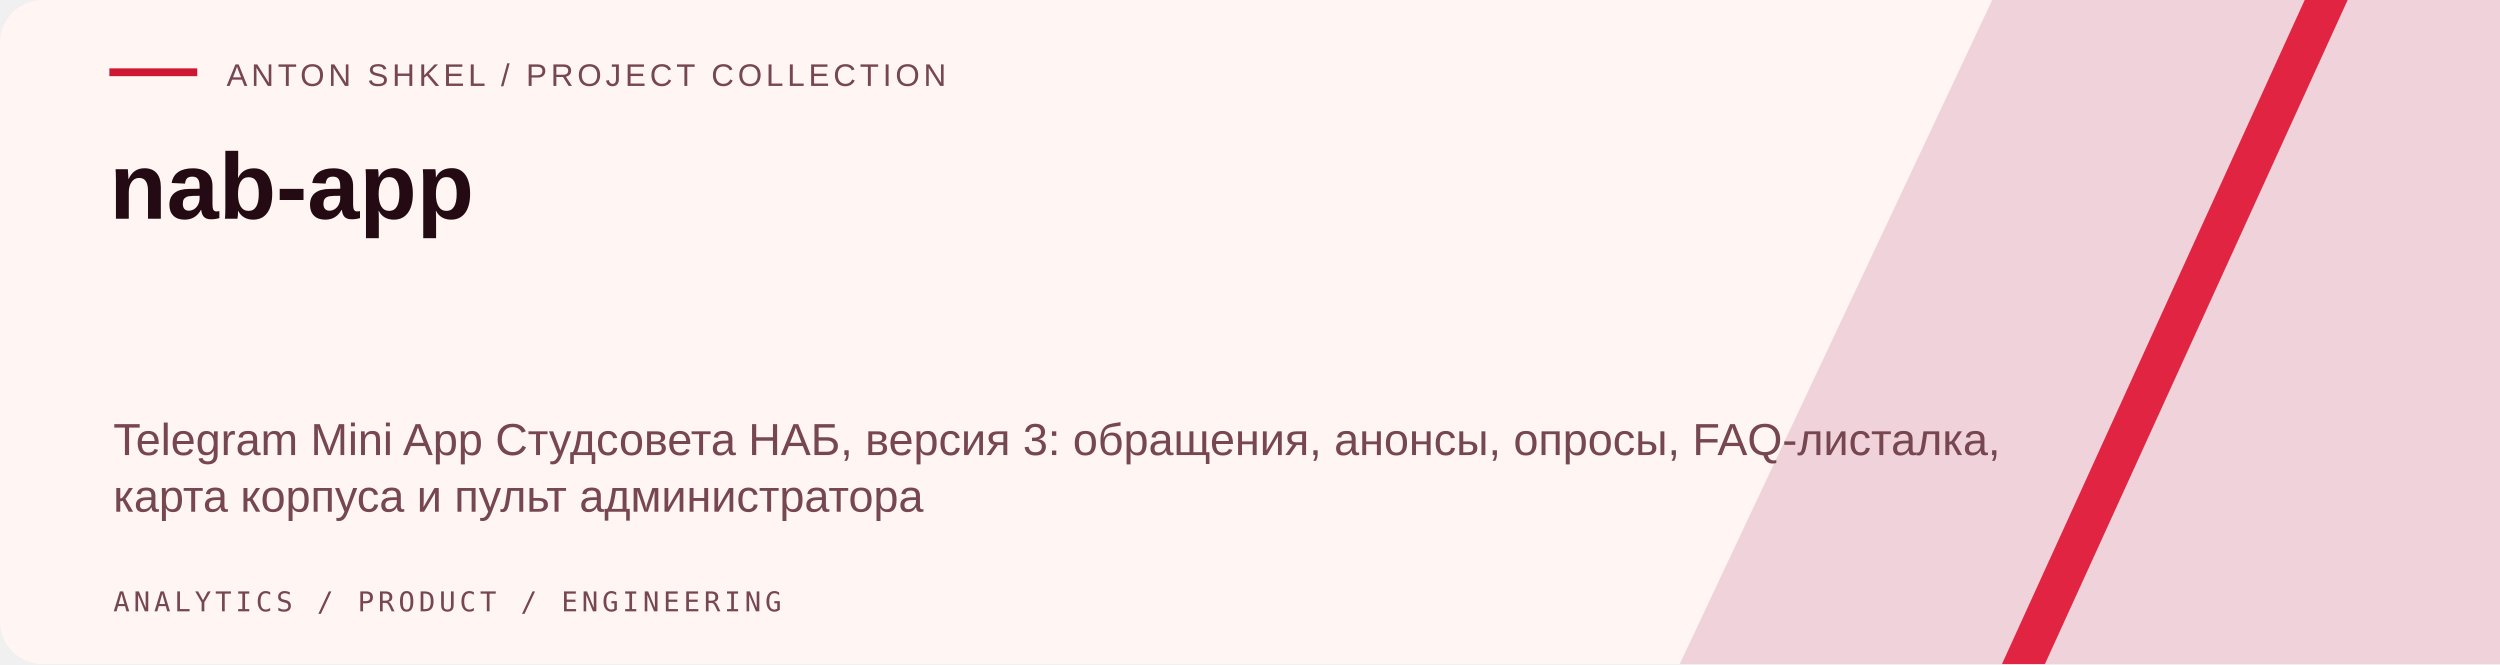
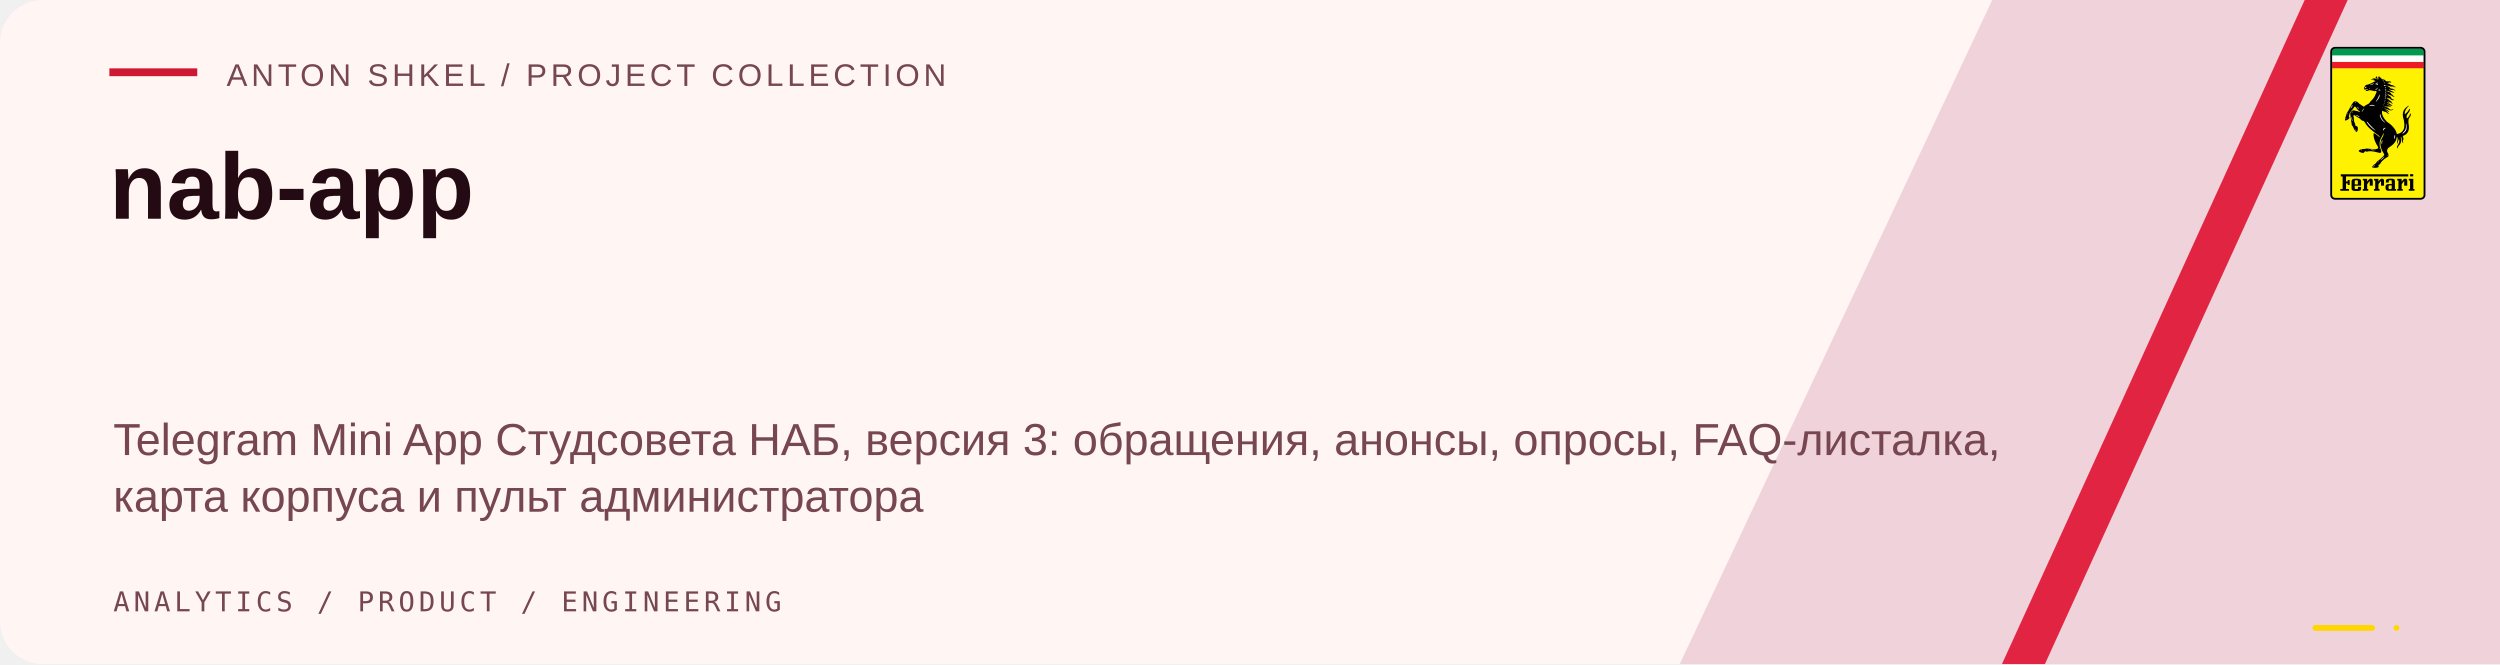
<svg xmlns="http://www.w3.org/2000/svg" width="1280" height="340" viewBox="0 0 1280 340" role="img" aria-label="nab-app">
  <rect width="1280" height="340" rx="22" fill="#fff6f4" />
  <path d="M1020 0h260v340H860z" fill="#f0d3da" />
  <path d="M1180 0h22l-155 340h-22z" fill="#e22443" />
  <rect x="56" y="35" width="45" height="4" fill="#ce1733" />
  <text x="116" y="44" fill="#764651" font-family="Segoe UI,Arial,sans-serif" font-size="16" letter-spacing="2">ANTON SHKEL / PROJECT COLLECTION</text>
  <g font-family="Segoe UI,Arial,sans-serif">
    <text x="56" y="112" font-size="48" font-weight="700" fill="#240a12">nab-app</text>
    <text x="58" y="233" font-size="23" fill="#764651">Telegram Mini App Студсовета НАБ, версия 3: обращения, анонсы, опросы, FAQ-листалка,</text>
    <text x="58" y="262" font-size="23" fill="#764651">карта корпуса и пульт администратора</text>
  </g>
  <text x="58" y="313" font-family="Consolas,monospace" fill="#764651" font-size="14" letter-spacing="2">ANALYTICS / PRODUCT / ENGINEERING</text>
+   <g id="tifoso-badge">
+     <g transform="translate(1193 24) scale(0.1424419)">
+       <path fill="none" clip-rule="evenodd" d="M0 574.034V0l349.46.369v573.665" />
+       <path d="M325.738 0c9.509 0 17.198 7.607 17.198 17.015V532.42c0 9.4-7.689 17.015-17.198 17.015H17.753c-9.5 0-17.191-7.614-17.191-17.015V17.015C.562 7.607 8.253 0 17.753 0h307.985" fill="#FFF" />
+       <path d="M7.246 76.404h329.229V531.39c0 3.784-.646 6.123-3.198 8.661-2.77 2.753-5.2 3-9.586 3l-306.615.03c-2.416 0-4.269-.77-6.269-2.461-2.477-2.123-3.561-4.769-3.561-7.569V76.404" fill="#FFF200" />
+       <path fill="#ED1C24" d="M7.246 53.513h329.229v23.375H7.246z" />
+       <path fill="#FFF" d="M7.246 30.091h329.229v23.376H7.246z" />
+       <path d="M16.553 6.315h310.4c4.971 0 9.555 4.792 9.555 9.469v14.922H7.246l.03-13.123v-1.092c0-5.291 4.077-9.653 9.277-10.176" fill="#009A4E" />
+       <path d="M325.738 0c9.509 0 17.198 7.607 17.198 17.015V532.42c0 9.4-7.689 17.015-17.198 17.015H17.753c-9.5 0-17.191-7.614-17.191-17.015V17.015C.562 7.607 8.253 0 17.753 0h307.985m0 6.792H17.753c-5.708 0-10.322 4.584-10.322 10.223V532.42c0 5.646 4.615 10.199 10.322 10.199h307.985c5.709 0 10.323-4.553 10.323-10.199V17.015c0-5.638-4.614-10.223-10.323-10.223z" />
+       <path d="M165.692 105.28s-.208 1.984-.661 3.146c-.446 1.076-1.608 1.8-1.531 2.522.077.708.831 1.562 2 2.153 1.146.6 1.607 1.062 2.784 1.362 1.092.27 2.477 1.069 2.869.154.393-.931-.199-2.062-.861-3.146-1.154-1.892-1.738-2.354-3.438-4.954-.362-.56-.646-1.161-1.162-1.237" />
+       <path d="M157.069 309.693c.115-.339 2.838 1.385 4.253 2.216 2.977 1.784 4.315 2.845 6.946 4.814 2.085 1.585 3.092 2.4 5.185 4.2 2.568 2.215 3.953 4.107 4.646 3.677 1-1.2-1.638-4.708-3.97-6.614-2.268-1.878-4.614-3.4-6.422-4.585-2.331-1.555-2.539-1.908-6.023-4.247-3.746-2.507-6.976-5.66-6.976-5.66l-3.639-2.861-5.699-4.808-6.338-5.838-4.784-5.331s-3.723-4.553-4.315-5.431c-.6-.869-2.354-3.685-3.799-6.068-1.293-2.139-3.8-5.461-4.031-5.746-1.354-1.639-4.446-.977-8.039-3.092-4.361-2.577-5.415-4.931-5.415-4.931s-.162-.345-.331-.53c-.162-.193-.492-.431-.492-.431l-2.285-1.592-1.308-.862s-.992-.823-2.238-1.354c-1.254-.554-4.046-2.177-4.046-2.177l-4.992-3.184s-1.954-1.569-2.6-2.092c-.661-.5-1.892-1.215-1.892-1.215s-.785-.393-1.023-.408c-.238-.016-1.276-.108-1.276-.108s-.962-.254-1.939.893c-.977 1.154-.738.538.854 7.03.63 2.553.569 11.561 1.246 14.306.861 3.523 3.338 8.077 3.592 8.615.247.531.423 2.5.423 2.5s-.107 1.593.062 2.601c.754 4.653 7.561 1.591 9.062 7.976 1.477 6.3-.885 12.584-.885 12.584s-1.462 3.124-3.531 3.615c-2.061.478-5.261-4.091-7.576-7.791-2.284-3.639-4.153-8.408-4.753-9.923-.6-1.516-.916-1.847-1.608-2.946-1.023-1.639-1.846-1.338-2.992-3.923-1.154-2.584-.131-3.623-.646-5.876-.3-1.246-.569-1.385-.961-3.17-.377-1.776-.885-7.43-.885-7.43l-.723-5.261s-.254-2.4-.584-3.908c-1.146-5.261-1.546-10.353-1.546-10.353l-.215-2.092-.077-2.161s-.069-1.039.185-2.108c.254-1.068.77-1.953.77-1.953s1.062-1.777 1.246-2.223c.177-.423 2.346-2.946 2.346-2.946s1.138-.946 2.992-2.077c1.862-1.131 3.531-1.054 3.531-1.054s.492-.046 3.785.362c3.292.407 10.061 2.207 11.769 2.646 1.684.455 3.7 1.162 5.007 1.892 3.761 2.046 4.9 1.178 1.908-1.168-2.016-1.577-2.584-2.285-4.208-3.761-1.37-1.262-2.446-2.101-3.469-3.262-1.023-1.185-3.938-5.484-3.938-5.484l-1.823-2.692s-.977-1.107-1.139-1.185a13.378 13.378 0 01-.646-.469s-1.207.061-2.454-.177c-1.261-.254-1.846 1.516-1.846 1.516s-2.708 5.053-5.461 8.146c-4.461 5.022-7.661 8.438-9.299 11.114-2.3 3.708-1.792 7.77-2.977 9.646-.692 1.1-1.069 1.262-1.446 2.223-1.154 2.916 3.038 4.515 2.077 7.745-1.531 5.124-13.53 10.192-15.123 9.346-1.654-.869-.3-7.799.254-10.038.569-2.253 2.253-5.576 2.408-5.745.146-.162.554-.947.676-1.608.131-.661.177-2.161.254-2.992.077-.839.423-2.161.423-2.161s.046-.285 1.107-2.584c1.069-2.315 4.977-7.7 7.777-12.838 1.846-3.354 2.615-5.384 4.461-8.746 1.7-3.084 4.615-7.792 4.615-7.792s1.23-2.4 1.807-3.292c.585-.916 1.815-2.646 2.969-4.354 1.162-1.7 1.446-2.977 2.961-4.377 1.254-1.169 2.108-1.792 3.746-2.315 2.438-.808 4.108-.376 6.6.316 2.584.707 4.361 1.892 6.054 3.292a24.232 24.232 0 012.938 2.977l.823 1.215.507.3 1.57 1.008 3.592 2.376s8.523 5.8 9 6.115c.454.3 1.984 1.554 2.284 1.654.316.092 2.585-2.37 7.039-5.438 5.153-3.577 6.976-3.308 8.685-4.238 1.684-.931 2.376-1.7 3.7-3.023 2-2 2.015-3.069 4.284-5.861 2.285-2.784 4.423-4.346 4.423-4.346s.315-.315 4.385-4.915c4.061-4.584 5.861-8.054 5.861-8.054l2.231-4.469s3.23-6.945 4.269-9.692c1.046-2.753 1.046-3.669 1.046-3.669s.153-.723-.631-2.123c-.808-1.393-1.639-.762-3.185-.446-2.961.631-4.761-.139-7.753-.661-2.738-.455-4.169-1.277-6.915-1.731-2.784-.469-4.407-.93-7.2-.661-.423.046-1.276.223-1.685.361-1.577.523-2.015.646-3.184 1.323-1.354.631-2.246.831-3.746.869-1.039.031-1.669.062-2.63-.315-.662-.254-1.039-.446-1.562-.915a3.658 3.658 0 01-.723-.839c-.03-.292-.123-.277.162-.753.277-.485.623-.57.623-.57l1.277-.315s1.8-.469 1.969-.516c.162-.046 1.877-.6 2.63-.838.762-.238 1.593-.677 1.593-.677s.461-.738.284-1.161c-.223-.478-1.246-.523-1.246-.523s-1.431.523-1.592.569c-.154.031-2.439.753-2.439.753s-1.792.393-3.184.723c-1.4.315-3.4.477-3.4.477l-.6-.162s-.677-.454-.784-.93c-.1-.423-.162-.739-.239-1.223-.3-1.77-.661-2.839-.238-4.584.162-.731.331-1.139.646-1.815.269-.562.446-.885.792-1.416l1.101-1.8 2.077-3.069c.715-.723 1.185-1.084 2.084-1.592 1.323-.738 2.092-.946 3.746-1.131 1.623-.177 1.846-.161 4.146-.677 2.315-.523 3.954-1.438 3.954-1.438s5.531-2.031 8.899-3.685c3.53-1.73 5.069-3.577 8.723-5.007 1.546-.6 2.446-.885 4.038-1.292.2-.131.3-.254.362-.493.154-.577-.738-.846-1.354-.785-.554.046-1.815.631-2.1 0-.216-.484 1.153-.769 1.153-.769s.646-.3.662-.661c.016-.554-.93-.193-1.354-.239-2.146-.239-2.315-.631-3.8-.992-1.746-.438-2.691-.977-4.507-1.054-1.6-.062-3.1.277-4.107.515-.992.254-1.023-.723-.631-.915 2.808-1.308 2.869-1.416 4.854-1.508 1.084-.046 2.6.185 2.769.269.162.092 2.331-.015 2.885-.584.569-.554-1.777-.523-2.885-.962-1.022-.407-2.584-.522-2.553-1.2.054-.677.808-.3 1.346-.438.676-.162 1.069-.146 1.761-.238 1.247-.169 1.354-.285 3.2-.438 1.823-.177 4.454.6 4.454.6s2.761 1.224 4.115 1.87c1.354.63 2.992.961 2.992.961s1.922.269 3.385-.646c1.484-.908.646-1.508.13-2.346-.508-.785-1.153-1.923-.208-4.077.839-1.877 1.277-4.069 1.516-4.269.301-.238 1.462 1.446 2.215 2.139 2.7 2.523 6.27 3.769 9.639 9.045.262.423 1.508-.254 5.415.346s7.323 4.784 8.185 5.785c.893 1.007 2.046.953 2.046.953l1.877.254 6.814.115s3.093-.554 4.877.124c1.246.469 5.4 3.246 3.508 4.299-1.323.739-2.569-.884-3.769-.961-1.416-.092-2.031.177-3.293.492-2.646.662-8.322 2.377-6.261 3.069.153.061.446.107.446.107l1.015.177s2.493.569 4 1.161c2.276.9 3.354 1.893 5.446 3.123 1.199.692 1.723 1.385 3.03 1.777 1.2.347 1.969 0 3.2.208 1.615.285 2.522.616 4 1.323 2.199 1.054 2.999 2.331 4.969 3.746.984.715 1.814.823 2.553 1.785.17.215.309.331.386.584.262.877-1.447.361-2.354.216-1-.169-1.415-.662-2.338-1.085-1.369-.646-2.016-1.354-3.508-1.623-1.077-.208-1.723-.046-2.83.015-1.077.046-1.646.208-2.724.223-1.83.031-2.861-.13-4.661-.508-2.016-.422-3.016-1.207-5.015-1.623-2.262-.469-6.261-2.407-5.877-.469.2.931 2.323 1.715 2.323 1.715s1.461.785 2.846 1.4c1.385.6 2.153 1.516 2.153 1.516l.954.708s.984 1.354 2.277 2.884c1.261 1.508 3.507 1.461 3.507 1.461s1.354 0 4.276.6c2.908.6 5.908 2.399 5.908 2.399s2.261 1.554 3.584 3.116c1.308 1.562.554 2.346.385 2.507-.153.169-.093.092-.277.169-.153.077-1.784-1.969-1.784-1.969l-1.169-.992s-1.139-.8-2.615-1.277c-1.477-.469-1.97-.154-1.97-.154s-3.138.877-5.876.8c-2.708-.077-4.123-1.162-4.123-1.162l-1.723-1.154s-2.585-2.423-2.678-1.276c-.062.777 1.139 1.638 1.139 1.638s.831.838 1.385 1.37c1.046 1.03 1.478 1.546 2.677 2.614 1.2 1.078 1.938 1.078 1.938 1.078s.646.153.892.2c.247.046.678.162.678.162s.4.154 2.276.916c1.861.753 3.877 2.392 3.877 2.392s.185.154.462.208c.276.031.83.308.984.354.169.038.646.038 1.723.192 1.093.162.677.854.677.854l-.185.261-.893.6s-1.153.331-1.938.369c-.8.046-1.938-.399-1.938-.399l-2.416-.908s-2.445-.646-2.969-.731c-.523-.077-2.707-.515-3.076-.592-.354-.084-1.446-.477-1.738-.646-.293-.161-.831-.269-2.154-.915-1.308-.646-1.831-1.392-3.461-1.908-1.646-.523-2.646-.63-3.877.224-2.123 1.461 3.199 1.7 5.846 3.022 3.908 1.923 6.107 3.338 7.03 5.416.938 2.084 1.877 2.838 1.877 2.838s2.754 1.385 3.984 2.838c.677.784.77 1.431 1.446 2.215 1.507 1.769 4.431 1.669 5.016 3.169.554 1.399-2.37.769-3.893.63-2.738-.269-3.4-2.777-5.954-3.784-1.445-.577-2.368-.577-3.846-1.084-2.692-.885-3.953-2.046-6.646-2.884-1.631-.5-4.585-2.646-4.215-.993.061.4.307.708.414.947.139.238.816 1.115.816 1.115s.907 1.2 1.322 1.516c.385.331 2.123 1.638 4.615 2.992 2.462 1.354 4.615 3.954 4.615 3.954s.739 1.062 1.093 1.801c.369.831.107 1.084.692 2.238.538 1.146.8 1.369 1.538 2.077 1.815 1.746 3.723 1.399 6.03 2.346.631.269.677.361 1.354 1.084.677.715-.124 1.022-.124 1.022s-2.568.662-4.23.523c-2.153-.169-3.123-.831-5.215-1.877-2.123-1.038-3.23-2.907-3.445-3.022-.185-.124-.708-.677-1.108-.962-.399-.284-1.431-.5-2.354-.754-.938-.253-1.462-.3-2.399-.554-1.277-.362-2.601-.923-3.201-1.115-.6-.208-1.969-.454-2.969.138-2 1.185 3.107 1.984 4.692 3.685.815.854 1.153 1.454 1.923 2.354.585.692.831 1.177 1.555 1.715.491.361 1.399.753 1.399.753s1.23.57 3.03 1.562c1.8.992 3.907 3.799 3.907 3.799l1.277 1.954.754 1.115.2.516.276.63s.924 1.2 1.6 1.592c.678.408.554.762.554.762s-.076.247-.554.516c-.461.285-.723.046-1.399-.154-.677-.192-1.123-.838-1.707-1.308-.616-.492-1.262-1.684-2.354-2.361-.969-.584-2.23-.792-2.723-.946-.477-.176-1.677-.93-2.154-1.138-.461-.185-1.707-.754-1.707-.754s-2.399-1.338-3.724-1.699c-1.322-.37-.477.438-.477.438s1.186 1.846 2.323 2.584c1.478.977 3.554 1.839 2.877 2.63-.462.516-1.077.331-1.754.254-1.107-.13-2.446-1.454-2.446-1.454s-.553-.361-3.03-1.146c-2.462-.808-1.554.546-.985 1.277a4.735 4.735 0 001.309 1.115l1.677.754.769.238s.678.123 2.908.646c2.23.508 3.462 1.593 3.462 1.593s1.199 1.115 2.86 2.346c1.692 1.246 3.354 1.562 4.277 1.685.923.115.892.761.892.761s.123.593.063.785a.453.453 0 01-.432.362c-.185 0-.276.077-.522.208-.246.123-1.2.277-1.2.277s-2.492-.077-4.461-.562c-1.938-.477-3.662-1.831-3.847-1.907-.153-.077-1.969-1.084-3.23-1.484-1.215-.408-3.169-.231-3.385-.154-.199.077-.877.185-2.03.523-1.169.308.292.753.292.753l.831.077 1.984.154s2.062.238 3.8.884c1.738.631 2.877 1.908 4.031 3.077a13.966 13.966 0 002.431 1.9l.923.6.477.361.123.315s-.046.162-.123.361c-.077.208-.369.361-.369.361s-.431-.077-.615-.077c-.216 0-1.523-.692-2.492-1.115-1-.438-1.508-.854-2.585-1.116-.923-.223-2.153-.323-2.431-.238-.276.077-2.308.362-3.877.469-1.568.123-2.923.146-4.769-.077-2.63-.315-6.122-2.393-6.569-1.815-.907 1.215 1.862 1.561 3.216 2.338 1.846 1.069 5.046 2.031 5.046 2.031s2.338.515 3.707 1.161c3 1.393 3.908 3.454 6.323 5.623 1.323 1.215 2.4 1.738 4.184 2 1.539.224 1.508.039 3.938-.438 2.446-.484 3.924-2.8 4.631-1.953.139.162.077.315.046.554-.046.238-.245.677-.245.677s-.277.392-.708.838c-.446.438-2.123 1.354-3 1.715-.877.362-3.03.962-5.738.877-2.708-.077-6.522-2.154-6.522-2.154l-2.738-1.154s-1.262-.592-2.123-.915c-2.277-.862-3.723-.785-6.062-1.4-1.446-.392-2.399-.8-3.707-1.069-1.323-.284-.569.239-.446.423.615.838 1.445 1.107 2.492 1.592 1.385.677 2.354.539 3.769 1.139 1.585.639 2.97 1.539 3.847 2.108.861.554 1.508 1.185 2.354 2.062l2.907 2.492s.677.554.754.785c.076.239.399.838.246 1.8-.17.962-.954.285-.954.285l-.769-.492-.77-.708-1.216-1.007s-1.045-.947-2.846-1.862c-1.784-.931-3.938-1.162-3.938-1.162s-1.908-.284-1.846.316c.092.592.521.646 2.029 1.038 1.523.393 2.523 1.162 2.523 1.162s1.555 1.154 2.677 2.43c1.107 1.278 1.431 2.516 1.431 2.516s.569 1.046 2 2.43c1.431 1.4 2.185.915 2.107 1.593-.077.677-.708.8-.708.8s-.369-.032-.522-.032c-.154 0-.523-.207-.923-.361s-1.908-1.2-1.908-1.2-2.368-1.922-2.63-2.107a408.68 408.68 0 01-2.523-1.877s-1.323-.846-2.262-1.323a28.107 28.107 0 00-2.969-1.2c-.707-.231-2.031-.308-2.031-.308s-1.584-.238-2.553-.6c-1.523-.585-3.293-2.208-3.492-2.285-.216-.084-1.631-.569-1.908-.523-.276.031-.923 2.708-1.076 4.254-.646 6.477 1.076 10.776 3.753 16.715 3.861 8.63 14.614 19.36 14.614 19.36s2.708 1.531 3.847 2.446c3.215 2.516 8.538 6.077 13.261 10.784 4.03 4.038 9.385 11.199 9.385 11.199s3.106 4.323 4.553 7.384c1.754 3.754 3.17 9.478 3.17 9.478s.123.984.215 1.2c.123.199.399.461.585.461l1.876.062c.185 0 2.323-.153 3.739-.508 1.4-.354 4.723-1.877 6.938-3.03 2.184-1.17 4.815-3.385 4.815-3.385s.507-.431 3.062-3.292c2.585-2.861 4.246-7.153 4.876-8.776.616-1.607 1.124-4.707 1.493-10 .399-5.314-.323-10.915-.323-10.915s-.969-7.815-1.555-10.477c-.584-2.645-1.999-6.984-1.999-6.984s-.984-3.86-1.292-6.298c-.324-2.439-.369-6.408-.369-6.408s0-2.43.783-6.922c.816-4.469 3.555-8.977 3.555-8.977s.769-1.516 3.724-5.054c3.03-3.623 3.998-4.192 6.983-6.354 2.37-1.7 5.43-4.438 6.432-3.792 1.107.692-1.079 2.077-1.817 2.8-1.861 1.846-5.337 5.107-8.153 10.022-2.461 4.254-3.384 7.069-3.998 9.846-.617 2.77-.354 5.815-.277 6.854.093 1.039.661.662.661.662s5.984-4.808 9.23-8.446c3.523-3.938 6.661-10.946 7.891-11.007.831-.054 1.216 1.823 1.016 2.692-.768 3.638-1.029 4.092-2.216 6.507-1.353 2.769-2.613 4-4.491 6.554-1.97 2.677-2.938 3.7-4.522 7.245-2.291 5.1-.954 9.039-.954 9.039s.277 2.392 1.353 2.361c1.802-.062 5.754-5.054 8.339-9.139 1.909-2.992 2.6-6.453 3.847-8.269 1.138-1.607 2.139 2.616 1.646 5.108-.57 2.961-2.031 5.623-5.246 9.815-3.138 4.091-3.046 7.984-3.046 7.984s-.323 1.777-.585 5.654c-.245 3.86.862 9.723.862 9.723s.983 4.899 1.185 8.614c.185 3.738.061 12.223-3.432 18.83-1.384 2.646-4.354 6.308-4.354 6.308s-2.292 2.354-4.169 3.722c-1.878 1.37-6.385 3.509-6.385 3.509s-3.122 1.076-3.553 1.169c-.462.123-.738.507-.738.507s.276.601.399.847c.107.247.984 2.399.984 2.399s.938 3.046 1.292 5.462c.354 2.415-.062 2.969-.399 4.815-.339 1.77-1.107.953-1.308 4.43-.169 3.078 1.216 4.615.969 8.062-.106 1.508-1.815-1.907-2.646-3.353-1.754-3.14-1.339-7.97-1.369-9.169-.047-1.2-.14-2.524-.585-4.031-.538-1.97-1.354-3.492-2.261-4.692-.924-1.185-1.893-1.861-2.216-1.738-.323.108-.354.738-.354 1.046-.016.339.63 1.477.769 1.724.169.23 1.323 2.338 1.323 2.338s.507 1.631.707 4.801c.201 3.138-.769 7.045-.769 7.045s-1.262 4.385-2.584 6.97c-1.479 2.845-4.754 6.722-4.754 6.722s-2.354 2.154-4.124 5.692c-1.737 3.538-.245 5.077-.892 5.538-.677.446-2.062-2.046-2.431-3.723-.354-1.569-.185-2.308.462-4.062.6-1.692 2.016-4.139 2.016-4.139l2.107-3.584s2.554-4.861 3.354-8.4c.8-3.507-.123-7.414-.123-7.414s-.107-1.292-.984-1.231c-.893.046-1.507.816-1.877 1.754-.724 1.938.308 1.585-.801 4.815-.86 2.538-1.107 2.2-1.569 3.707-.554 1.8-.846 3.646-.814 4.77.046 1.107-.569.646-.569.646s-1.077-2.001-1.077-4.492c0-1.354.062-2.123.216-3.478.246-2.169 1.138-5.491 1.138-5.491s.954-3.277.754-6.262c-.229-3.015-1.276-3.568-1.276-3.568s-.276-.4-1.446-.339c-1.153.093-1.092 2.169-1.092 2.169s-.354 2.97-.815 4.815c-1.277 5.092-2.984 7.769-6 12.061-2.738 3.877-6.445 7.293-8.308 8.893-1.846 1.631-7.538 5.769-7.538 5.769l-6.676 4.445s-2.646 2.585-3.847 5.662c-1.23 3.062-1.169 5.461-.462 8.276.709 2.831 1.724 4.123 2.262 4.922.523.771 1.555 2.154 1.893 3.786.215.999.062 1.599.123 2.614.063.893.185 1.385.154 2.293-.031 1.415.23 2.414-.585 3.568-.585.877-2.185 1.646-2.185 1.646s-1.814.799-2.893 1.461c-11.354 6.846-15.383 11.292-21.783 18.922-2.031 2.446-.538 2.293-2.707 5.185-1.316 1.724-4.354 1.724-5.454 3.784-1.53 2.815 3.446 5.585-2.3 8.062-7.407 3.2-20.153.907-20.407-.092-.692-2.739 2.492-5.907 3.623-7.169 5.184-5.662 9.815-5.801 11.515-10.492.369-1 .223-1.861 4.353-4.923 2.9-2.139 14.484-10.861 19.546-16.676 1.738-2 3.23-3.322 3.984-5.477.77-2.186-.754-3.554-.754-3.554l-2.077-3.385-3.984-7.123s-1.676-3.784-2.584-5.969c-.938-2.185-2.677-8.062-2.677-8.062s-1.276-5.291-1.493-8.738c-.384-6.184.462-9.783 2.094-15.783 2.107-7.784 6.891-11.046 8.799-18.769.555-2.245.677-6.092-.462-5.907-1.077.2-1.169 3.23-1.999 5.262-3.077 7.661-7.139 11.015-9.369 18.952-1.492 5.369-2.107 8.555-2.093 14.123.017 3.184-.107 2.6.708 8.123.323 2.03.815 3.122 1.416 5.106.43 1.416 1.584 4.062 1.584 4.062s1.585 3.492 2.139 5.938c.168.847.385 1.322.322 2.169-.107 1.461.154 1.77-.553 3.092-.877 1.647-.34 2.616-3.139 3.23-2.492.523-7.584-1.138-7.584-1.138s-20.93-6.338-34.291-4.508c-2.646.354-4.069 1.323-6.73 1.277-2.423-.031-3.654-1.924-6.077-1.2-.492.139-.646.492-1.092.785-3.538 2.461-.831 6.553-10.153 4.43-5.723-1.308-12.653-4.814-11.454-7.015 1.607-2.923 3.761-3.4 8.285-5.262 4.838-1.969 12.099-1.415 13.53-1.507 1.746-.139 4.254-1.354 7.376-1.431 5.4-.093 6.361.554 6.361.554l9.168.814 17.546.217s3.138-.231 4.384-.478c1.262-.247 2.254-2.723 2.945-3.908.678-1.168-.03-2.892-.03-2.892l-.522-.815-1.67-2.692-3.084-5.2-3.423-6.83s-2.238-4.753-3.43-7.876c-1.185-3.108-1.877-4.862-2.662-8.076-.823-3.309-1.331-5.985-1.438-8.646-.13-3.82-.384-6.789.685-9.912" />
+       <path d="M270.971 303.355c3.691-4.738 4.047-9.139 4.261-15.338.169-4.507-1.537-11.453-1.537-11.453l-.232-.508s-.646-.839-1.044.269c.061.978.185 1.762.185 1.762l.214 8.946s-.277 4.507-1.814 9.153c-2.585 7.846-9.446 11.338-10.445 14.169-1.711 4.691 5.997-1.293 10.412-7m-38.705 14.477s-1.508.431-1.539 1.922c-.03 1.493.369 2.785.323 4.585-.03 2.293-2.138 4.938-.784 5.8 2.323 1.477 4.322-8.923 3.615-10.461-.708-1.54-1.4-1.863-1.615-1.846m-26.06 72.103s-.432-.23-1.277.093c-.83.322-.77 1.185-.77 1.185s-.169.923.508 1.016c.678.123 1.785-1.539 1.785-1.724 0-.185-.246-.57-.246-.57m-24.522 17.43s-.247.247-.031.415c.23.201.554-.046.554-.046s4.23-3.307 6.738-5.63c2.646-2.492 6.462-6.784 6.462-6.784s.261-.323-.031-.6c-.309-.277-1.031.153-1.631.43-.523.277-.831.569-1.23.893-.369.339-1.631 1.631-1.631 1.631l-3.262 3.169-2.062 1.938-1.999 1.907-.831.955s-.216.369-.276.461c-.063.107-.277.384-.277.384s-.309.293-.309.385c0 .077-.092.154-.092.247a1.438 1.438 0 01-.092.245m-7.315 4.801s-.454-.369-1.169-.016c-.723.385-1.492 1.368-1.555 1.477-.068.139-.461.662-.191 1.123.269.462 1.184-.216 1.322-.246.131 0 1.324-.953 1.324-.953s.692-.432.269-1.385m-14.007 14.183s-.6-1.107-1.385-.646c-.785.462-1.215.616-1.938 1.615-.123.169-.9 1.17-1.039 1.431-.138.247-.915 1.724.662 1.831 2.708.153.93-1.584 1.861-2.262.754-.522 2.169-.384 2.185-.938.015-.553-.346-1.031-.346-1.031m-47.998-56.675s-1.623.401-1.746.955c-.131.584.946 1.138 1.115 1.168.192.031.554.462 1.638-.277 1.069-.722 1.023-1.338 1.023-1.338s.631-.738-2.03-.508m26.399-.861s-.016-.6-1.162-.522c-1.169.062-1.415.276-1.446.461-.038.169.062.462 1.1.554 1.054.062 1.477-.001 1.508-.493m24.96.723c-2.1-.016-1.438.047-2.73.108-2.346.123-3.623.03-5.938-.124-3.247-.215-8.269-1.015-8.269-1.015s-.631-.153-.885.262c-.231.384.615 1.276 1.369 1.508 4.115 1.277 4.338 1.062 7.138 1.107 1.562.016 2.431-.139 3.985-.231 1.969-.152 2.884.154 5.03-.415.561-.139 1.1-1.184.3-1.2m14.061-4.169s-.423-.491-1.293-.061c-.86.415-1.384 1.353-1.384 1.353s-.407.646.462.555c.846-.123 1.607-.492 1.807-.615.223-.125.854-.709.408-1.232m-12.238-168.769s5.938-5.561 10.191-12.914c2.522-4.385 3.622-14.592 1.454-12.054-.978 1.162-2.162 6.454-4.039 10.376-2.677 5.584-8.392 13.492-8.392 13.492s-1.229 2.631.786 1.1m-23.737 14.131s-.631.492-.346 1.277c.3.8 1.508.2 1.508.2s2.746-1.038 5.623-1.146c2.884-.123 6.884.738 6.884.738s1.907.523 2.223.646c.315.131 1.354.631 1.531.692.154.069 1.146.554 1.7.054.554-.508-3.469-4.161-7.576-4.715-6.839-.931-11.33 2.015-11.33 2.015l-.217.239m-28.168 24.083c.484.416 2.769-3.938 4.676-6.692 1.4-2.015 3.955-5.384 3.955-5.384s1.153-1.546-.8-.684c-.792.354-2.961 2.007-4.492 5.046-1.293 2.584-3.847 7.306-3.339 7.714m-15.799-18.915s-.493 1.685 1.477 3.792c1.984 2.116 2.492 3.861 3.754 2.6.346-.346-1.231-3.192-2.031-3.984-.823-.785-1.408-1.431-1.408-1.431l-.515-.423-.662-.369-.377-.153s-.1-.093-.238-.032m-6.401-16.153s-2.138.4-2.661 1.438c-.531 1.039 2.461.408 2.461.408s1.984.107 2.031-.646c.046-.769-.253-.846-1.831-1.2m-33.975 56.305c-1.092-.315-1.276 1.832-1.423 2.523-.123.692.493 2.077.746 2.077.246-.016 1.115-1.369 1.161-2.03.047-.677.478-2.269-.484-2.57m35.284 41.937s-1.954-1.547-2.254-.931c-.292.615 1.608 3.33 1.608 3.33s.584.893 1.484.492c.884-.43.569-1.415.569-1.415s-.6-1.261-1.407-1.476m-14.73-45.352s-.5-.13-.677.469c-.185.6-.169 1.577-.3 2.761-.107.924.239 3.385.239 3.385s.192 1.954.584 3.116c.423 1.276 1.546 3.092 1.546 3.092s.423.931.946.885c.515-.054.392-.662.392-.662s-1.638-6.491-1.684-7.153c-.193-2.161-.193-4.792-.193-4.792l-.015-.393s-.016-.693-.838-.708m2.553-19.806s-.9-.169-1.73 1.561c-.838 1.754-.661 2.462-.585 2.539.062.077.723.062 1.785-1.561 1.054-1.608.815-2.224.815-2.224s-.062-.315-.285-.315m24.753 17.945s1.084 1.622-.992 1.246c-2.084-.377-6.461-3.831-8.246-4.761-1.762-.931-4.662-1.224-3.446-2.315.223-.185.284-.363.63-.377.362-.016 1.562.453 1.638.507.062.03 3.146 1.307 3.261 1.338.108.046 1.839.785 3.069 1.507 1.231.73 3.23 2.13 3.23 2.13l.856.725m57.697 49.675c.569 1.784-6.569-3.77-10.392-6.716-10.13-7.8-22.53-23.791-20.984-25.206 1.277-1.162 6.361 6.161 13.815 14.229 7.969 8.6 17.23 16.631 17.561 17.693m29.798-7.647c-2.215 2.361-2.999 5.385-1.723 7.646 1.246 2.199 1.631-3.216 3.016-4.808 1.2-1.393 1.938-1.169 3.907-2.569 3.354-2.361-2.399-3.276-5.2-.269m-12.676-50.474c-1.523-.246-1.477 2.069-1.262 3.708 1.016 7.337 4.309 12.991 8.707 18.314 2.678 3.246 10.016 9.03 10.861 8.1.309-.331-6.984-5.969-11.63-13.214-3.292-5.138-5.046-9.484-5.461-13.723-.045-.539.077-2.977-1.215-3.185M151.731 133.57c-3.308 1.792-9.046 3.37-9.046 3.37s-.262.569.477.508c4.916-.393 6.792-1.008 9.408-2.162 2.615-1.13 4.515-4.269 4.515-4.269s1.062-1.954-.907-.346c-.616.492-2.632 1.907-4.447 2.899m39.906-12.606s-1.123-.247-1.877.223c-.754.477-.539.854-.539.854s1.17.892 2 1.039c.831.123 2.615.9 2.555.3-.078-.615-1.077-1.715-1.432-2.015-.322-.317-.707-.401-.707-.401m-18.783 34.46c.191.392 3.545-.523 4.838-1.247 1.008-.569 1.407-2.477 1.407-2.477s.277-1.846-.153-1.131c-1.916 3.132-6.278 4.454-6.092 4.855m-.108-8.608c1.354-2.6-3.716 2.7-6.3 4.069-1.577.831-4.146 1.938-4.146 1.938s-.677.846.269.769c.946-.062 3.354.754 5.308-.754.462-.369 2.492-3.323 2.492-3.323s1.73-1.469 2.377-2.699m-.785 11.061c.107.423 5.791.284 7.215-.146 1.123-.308 1.738-2.292 1.738-2.292s.677-1.738.092-1.154c-2.576 2.631-9.144 3.169-9.045 3.592m-91.296 52.067s-.861-.315-1.93 1.292c-1.062 1.6-5.846 8.869-5 9.938 1.007 1.261 5.153-6.492 6.416-7.938 1.276-1.469.753-2.946.753-2.946s-.015-.331-.239-.346M184.883 341c-.523 2.415.092 7.354.924 8.322 2.03 2.446.784-3.83 1.076-6.031.246-2.045.492-2.753 1.508-4.938 1.815-3.938-2.445-2.492-3.508 2.647m-17.461-210.044s-1.576.046-2.807.723c-1.246.677-1.554 1.639-1.554 1.639s-.254.692-.084 1.069c.361.823 2.069-.423 3.261-.016.961.346 1.423.631 2.161 1.515.646.77 1.777 1.877 2.485 1.246.73-.615.462-2.192.462-2.192s-.839-2.569-1.938-3.292c-1.109-.738-1.986-.692-1.986-.692m-26.198 18.068s-.885.138-.677 1.215c.208 1.054.785.892.785.892s1.831-.785 1.723-1.884c-.131-1.108-1.831-.223-1.831-.223m-12.792-5.738s-.961.039-1.638 1.23a14.986 14.986 0 00-1.054 2.416s-.315 1.554.238 2.046c.562.484 1.177-1.007 1.984-1.592.484-.346.785-.5 1.285-.854.685-.47 1.8.13 1.723-1.254-.099-1.393-1.576-2.054-2.538-1.992m41.336-14.884s-2.176-.315-2.092.523c.077.784 1.178.315 1.885.631.692.315 1.154.438 1.707.946.408.361.361 1.069.862 1.084.692.016.554-.269.554-.269s-.631-1.877-1.453-2.407c-.816-.539-1.463-.508-1.463-.508m24.284 8.776c-.308 1.185-.493 1.592-.493 1.592s-.614 2.408 1.816 1.523c2.431-.893 1.169-.516 2.922-1.369 1.724-.846 1.693-.377 2.955-.315.43.015.707.03 1.354-.092.553-.124.322-.77-.908-1.101-1.322-.346-2.938-.269-4.814-.285-1.108-.014-2.509-1.137-2.832.047m1.077-8.899s-1.108-.254-1.877.223c-.754.469-.523.846-.523.846s1.154.916 2 1.039c.831.146 2.615.915 2.554.3-.093-.6-1.077-1.715-1.431-2.015-.353-.301-.723-.393-.723-.393m4.278 16.715s-1.186-.239-2.001.215c-.8.446-.585.808-.585.808s1.262.847 2.154.977c.893.123 2.8.846 2.723.269-.076-.569-1.154-1.623-1.508-1.907-.354-.286-.783-.362-.783-.362m.369 6.06s-1.263-.284-2.124.239c-.861.515-.601.931-.601.931s1.309.992 2.263 1.131c.938.146 2.969.977 2.876.315-.076-.661-1.215-1.861-1.615-2.184-.369-.34-.799-.432-.799-.432m.568 5.908s-1.369-.315-2.293.269c-.938.584-.646 1.054-.646 1.054s1.415 1.107 2.431 1.277c1.031.162 3.23 1.107 3.139.361-.093-.738-1.324-2.108-1.754-2.469-.4-.385-.877-.492-.877-.492m-.123 7.307s-1.369-.292-2.293.285c-.938.569-.676 1.038-.676 1.038s1.445 1.107 2.461 1.277c1.016.162 3.215 1.108 3.123.369-.107-.746-1.323-2.115-1.738-2.477-.431-.376-.877-.492-.877-.492m-1 14.246s-1.385-.3-2.308.285c-.923.577-.646 1.039-.646 1.039s1.415 1.115 2.431 1.277c1.031.154 3.231 1.115 3.139.361-.093-.738-1.322-2.1-1.754-2.477a2.2 2.2 0 00-.862-.485m.924-7.123s-1.57-.361-2.678.315c-1.062.661-.738 1.2-.738 1.2s1.646 1.292 2.83 1.477c1.17.192 3.724 1.277 3.631.431-.123-.869-1.539-2.446-2.03-2.869a2.635 2.635 0 00-1.015-.554m-1.601 13.569s-1.139-.27-1.907.215c-.77.477-.523.854-.523.854s1.169.931 2 1.054c.846.139 2.646.915 2.584.3-.092-.616-1.092-1.731-1.445-2.031-.339-.315-.709-.392-.709-.392m-1.077 6.168s-.923-.2-1.569.193c-.614.392-.431.707-.431.707s.969.754 1.662.869c.691.108 2.215.77 2.153.247-.062-.5-.923-1.431-1.2-1.685a1.616 1.616 0 00-.615-.331m-1.322 5.631s-.831-.192-1.416.169c-.554.346-.4.646-.4.646s.877.677 1.508.77c.631.115 1.984.692 1.924.238-.047-.454-.801-1.308-1.063-1.531-.262-.23-.553-.292-.553-.292m-1.324 4.615s-.861-.193-1.414.153c-.586.362-.416.646-.416.646s.877.692 1.508.785c.631.1 1.984.692 1.923.224-.046-.454-.8-1.292-1.077-1.516-.247-.23-.524-.292-.524-.292m-1.614 5.354s-.677-.162-1.154.123c-.462.3-.308.523-.308.523s.707.555 1.215.647c.508.076 1.615.554 1.555.168-.047-.361-.662-1.038-.862-1.23-.216-.185-.446-.231-.446-.231m-1.923 5.007s-.585-.139-.985.107c-.399.254-.276.461-.276.461s.615.469 1.046.531c.431.085 1.384.493 1.338.162-.03-.315-.569-.9-.738-1.054a1.13 1.13 0 00-.385-.207m-1.985 4.762s-.601-.131-1 .123c-.386.238-.247.438-.247.438s.585.477 1.031.554c.446.062 1.384.469 1.338.162-.03-.339-.569-.916-.738-1.077-.184-.155-.384-.2-.384-.2M60.52 240.72s-.992 1.922-.5 2.977c.485 1.062 1.823-1.685 1.823-1.685s1.384-2.739.823-3.238c-.569-.508-.899.907-2.146 1.946" fill="#FFF" />
+       <path d="M200.543 487.684v-3.737c0-8.493 4.293-10.154 16.831-10.215 11.538.061 15.614 1.507 15.614 8.83v28.26h4.261v6.369h-28.183c-5.938 0-9.814-4.077-9.814-9.092v-5.724c0-4.938 2.522-9.245 11.353-9.292h11.015v-8.6c0-4.492-.308-5.03-4.814-5.03h-.047c-5.399 0-5.753.708-5.753 5.03v3.2h-10.463m13.078 10.14c-2.215 0-3.523 1.784-3.523 3.999v5.461c0 2.201.939 3.954 3.523 3.985h3.969c2.185 0 3.97-.677 3.97-3.985l.03-9.46h-7.969zm-39.883-13.446V474.5h-15.722v5.877h4.192v30.429h-4.192v6.385h19.692v-6.385h-3.97V494.5c0-1.522 9.269-13.229 9.269-11.877v16.199H193.9v-18.229c0-4.169-2.724-6.86-7.693-6.86-5.908-.001-9.9 7.429-12.469 10.644m125.325 26.399V474.5h-16.046v5.877h4.493v30.399h-4.493v6.415h20.261v-6.415h-4.215m-165.777-26.399V474.5h-15.722v5.877h4.192v30.429h-4.192v6.385h19.676v-6.385h-3.954V494.5c0-1.522 9.261-13.229 9.261-11.877v16.199h10.884v-18.229c0-4.169-2.708-6.86-7.684-6.86-5.893-.001-9.892 7.429-12.461 10.644" />
+       <path d="M111.548 503.207h-11.03v3.2c0 4.339-.723 4.523-6.1 4.584h-.077c-6.162.031-5.815-.584-5.746-4.584v-7.585h22.952v-16.476c0-5.97-4.507-8.477-16.399-8.522h-1.707c-12.838.061-16.253 2.984-16.253 10.369v24.121c0 8.122 4.799 9.492 16.491 9.815h1.276c12.762-.293 16.592-1.17 16.592-8.754v-6.168m-22.828-20.246c0-2.245.677-3.354 3.246-3.385h4.838c2 0 3.115.893 3.115 2.492v12.354h-11.2v-11.461z" clip-rule="evenodd" fill-rule="evenodd" />
+       <path stroke-miterlimit="10" stroke-width=".74" stroke="#000" fill="none" d="M293.249 465.732v-7.723" />
+       <path d="M257.25 484.377V474.5h-15.738v5.877h4.185v30.429h-4.185v6.385h19.691v-6.385h-3.953V494.5c0-1.522 9.246-13.229 9.246-11.877v16.199h10.907v-18.229c0-4.169-2.74-6.86-7.725-6.86-5.875-.001-9.876 7.429-12.428 10.644" />
+       <path d="M63.435 496.438v-5.692h-6.13v20.076h10.622v6.369H36.783v-6.369h8.284v-45.09H38.56v-7.754h242.579v7.754H57.305v18.106h6.13v-5.353h7.054v17.953h-7.054" />
+       <path clip-rule="evenodd" fill-rule="evenodd" d="M287.339 457.701h11.568v7.631h-11.568z" />
+     </g>
+     <rect x="1184" y="320" width="32" height="3" rx="1.5" fill="#ffd700" />
+     <circle cx="1227" cy="321.5" r="1.5" fill="#ffd700" />
+   </g>
</svg>
